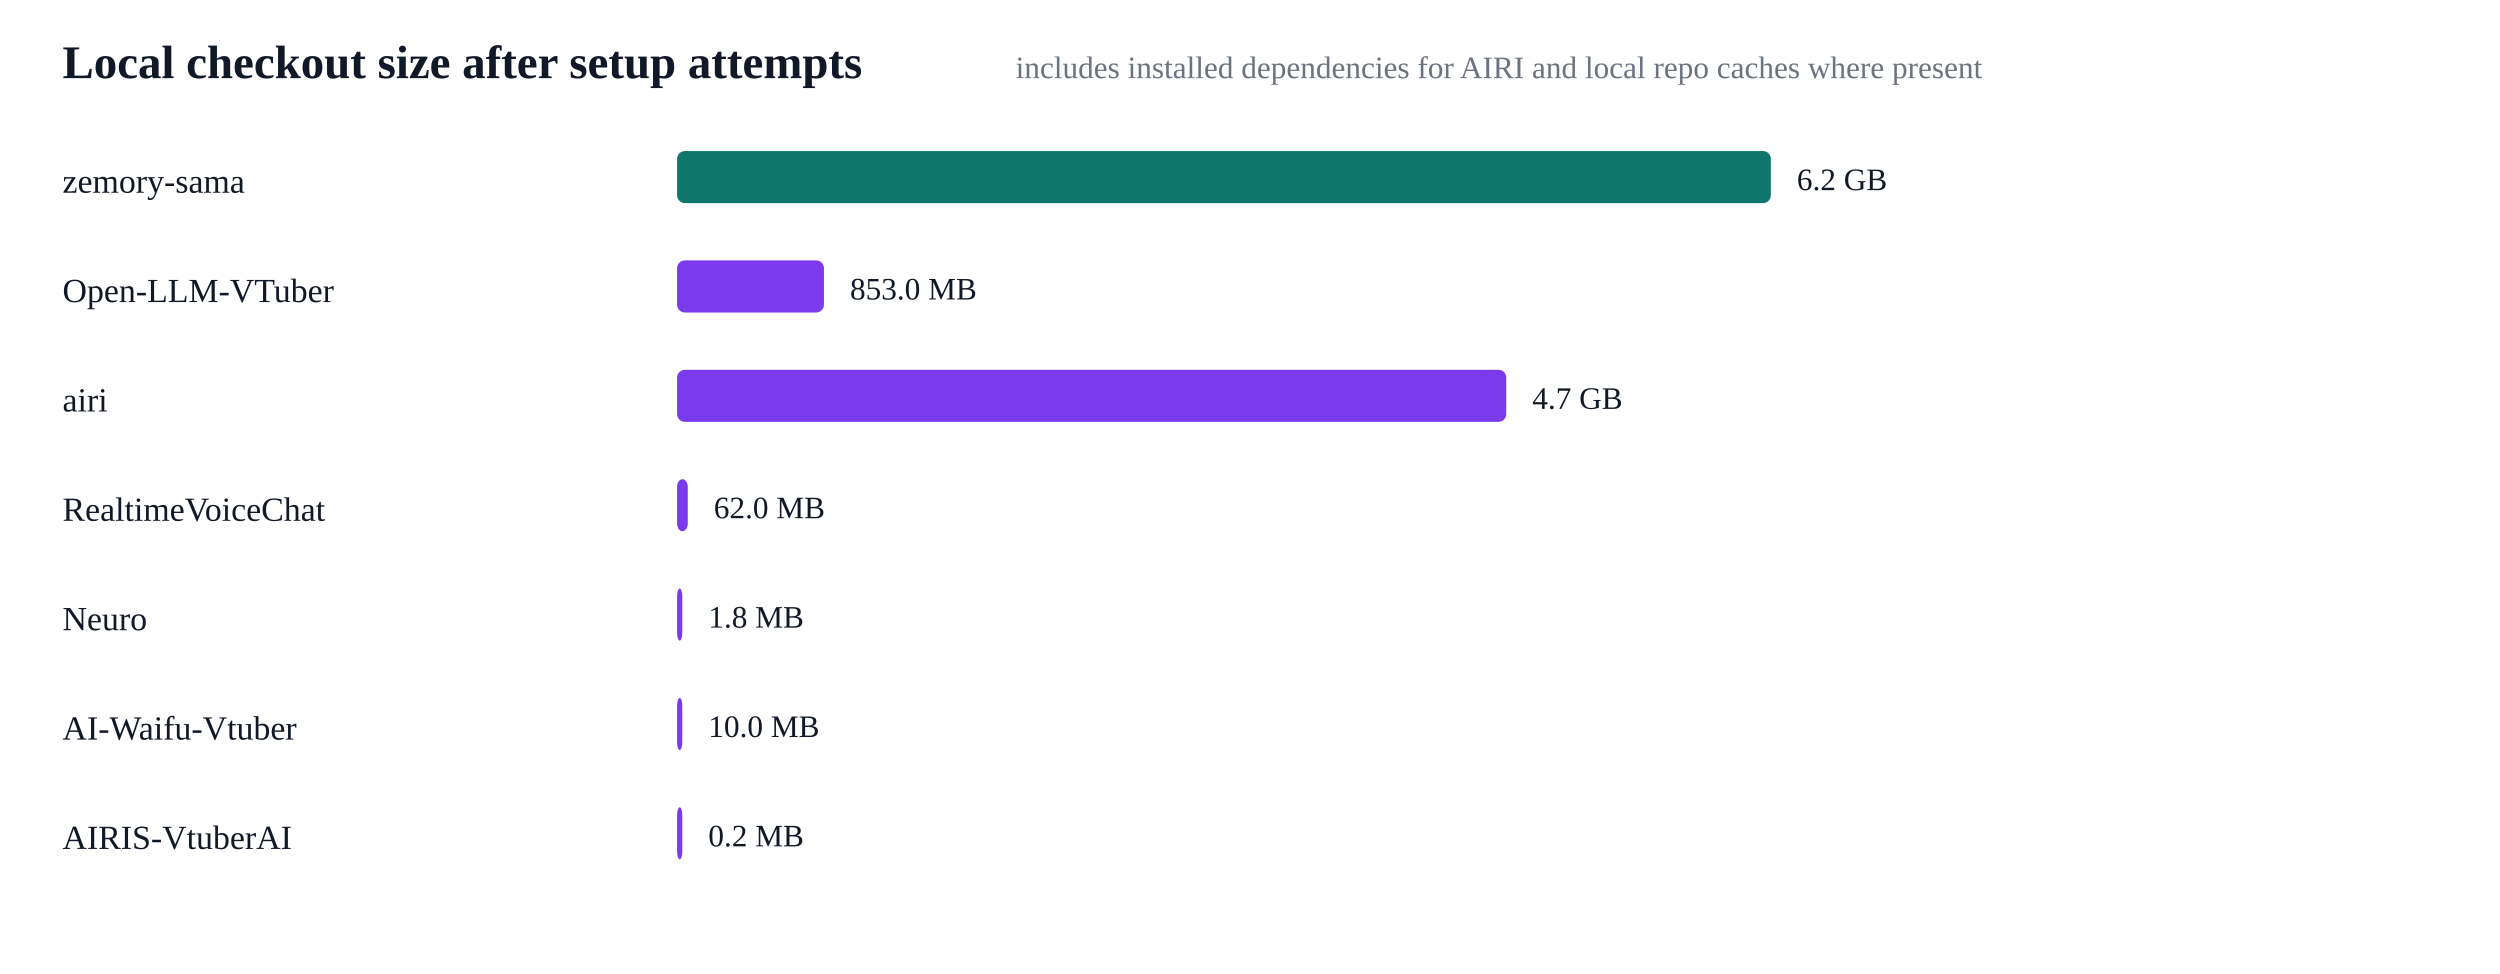
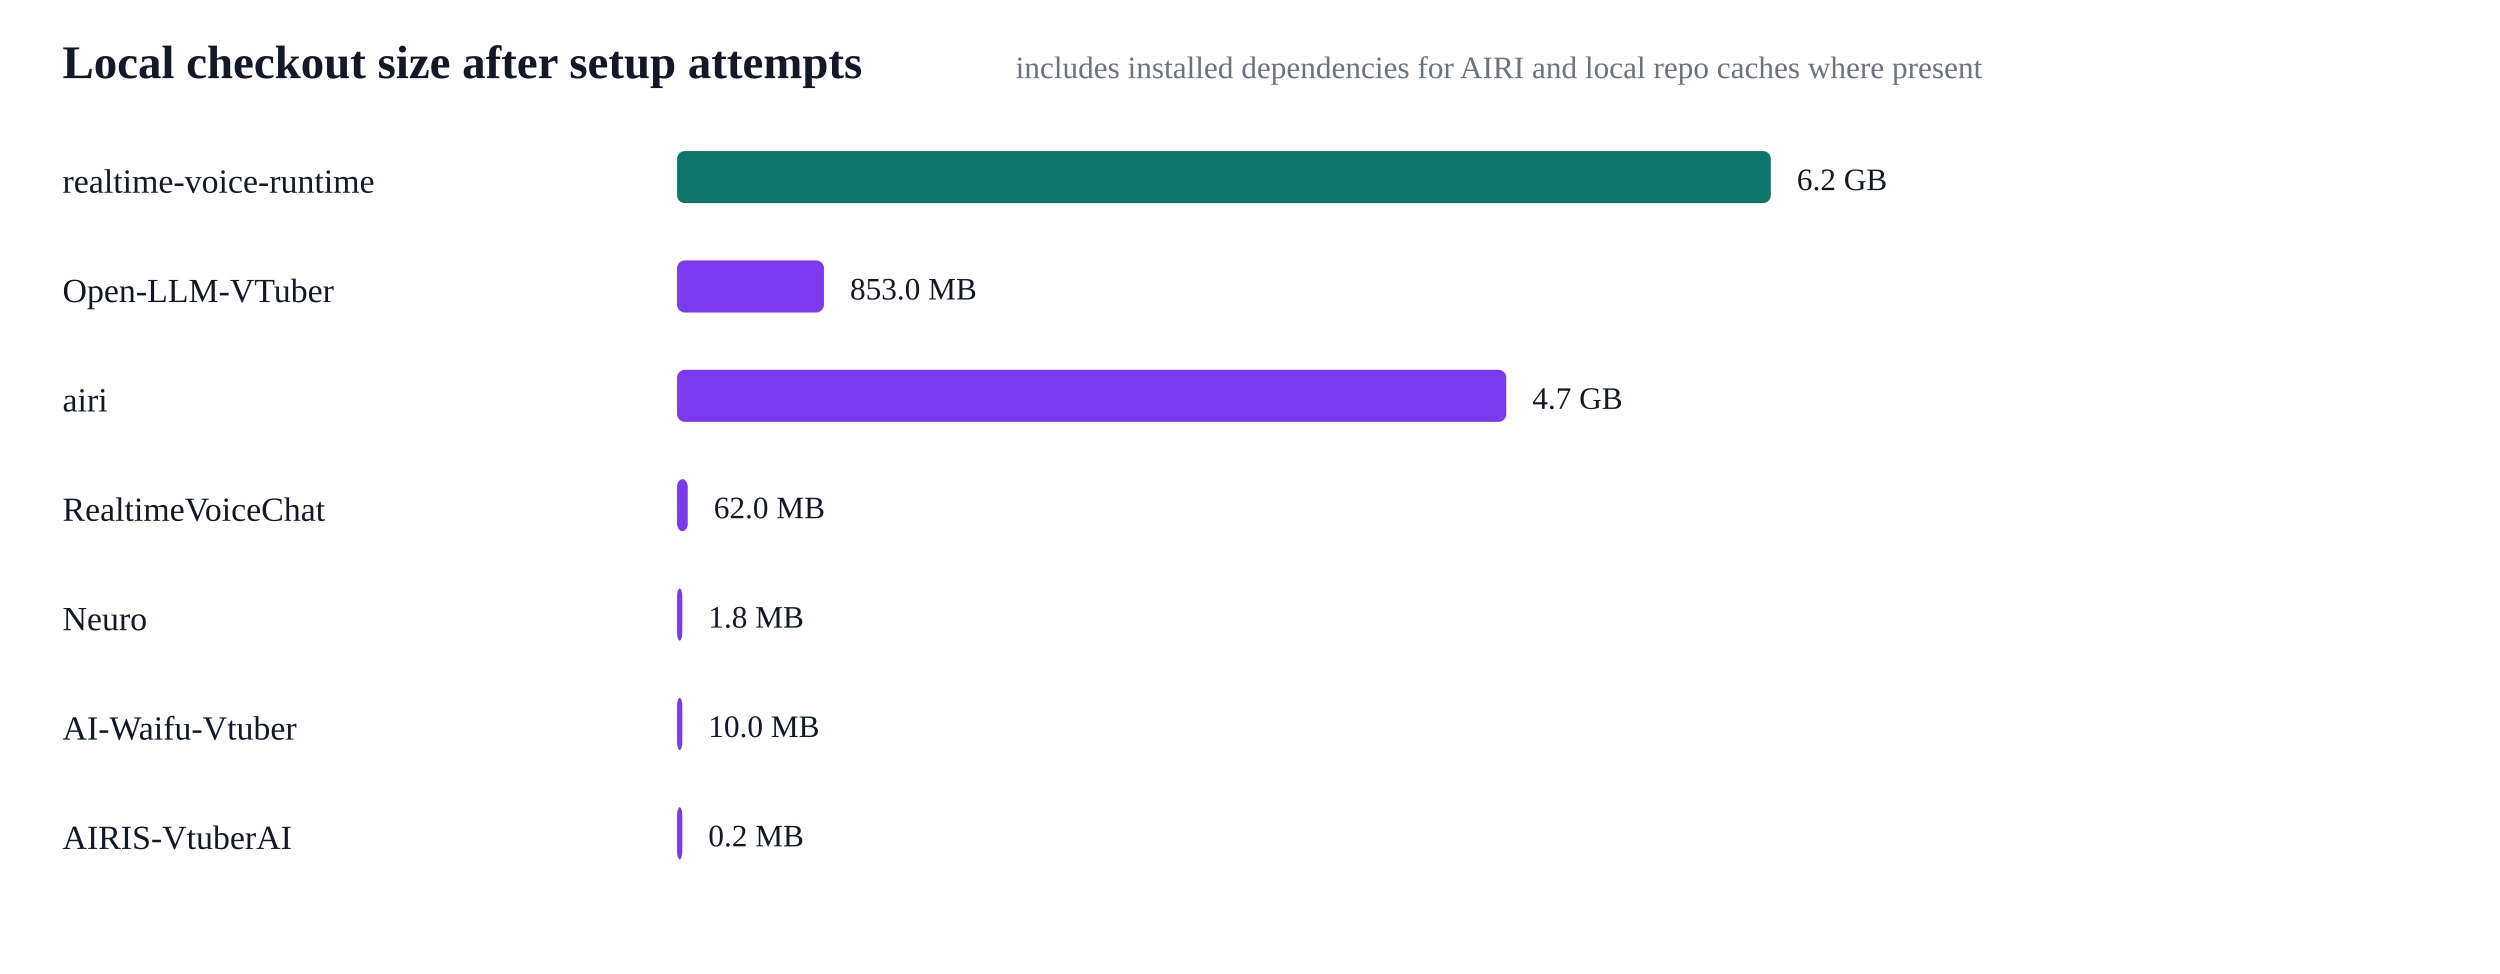
<svg xmlns="http://www.w3.org/2000/svg" width="960" height="374" role="img" aria-label="Repository size comparison chart">
  <rect width="100%" height="100%" fill="#fff" />
  <text x="24" y="30" font-size="18" font-weight="700" fill="#111827">Local checkout size after setup attempts</text>
  <text x="390" y="30" font-size="12" fill="#6b7280">includes installed dependencies for AIRI and local repo caches where present</text>
-   <text x="24" y="74" font-size="13" fill="#111827">zemory-sama</text>
+   <text x="24" y="74" font-size="13" fill="#111827">realtime-voice-runtime</text>
  <rect x="260" y="58" width="420.0" height="20" rx="3" fill="#0f766e" />
  <text x="690.0" y="73" font-size="12" fill="#111827">6.2 GB</text>
  <text x="24" y="116" font-size="13" fill="#111827">Open-LLM-VTuber</text>
  <rect x="260" y="100" width="56.4" height="20" rx="3" fill="#7c3aed" />
  <text x="326.4" y="115" font-size="12" fill="#111827">853.0 MB</text>
  <text x="24" y="158" font-size="13" fill="#111827">airi</text>
  <rect x="260" y="142" width="318.4" height="20" rx="3" fill="#7c3aed" />
  <text x="588.4" y="157" font-size="12" fill="#111827">4.7 GB</text>
  <text x="24" y="200" font-size="13" fill="#111827">RealtimeVoiceChat</text>
  <rect x="260" y="184" width="4.1" height="20" rx="3" fill="#7c3aed" />
  <text x="274.1" y="199" font-size="12" fill="#111827">62.0 MB</text>
  <text x="24" y="242" font-size="13" fill="#111827">Neuro</text>
  <rect x="260" y="226" width="2.0" height="20" rx="3" fill="#7c3aed" />
  <text x="272.0" y="241" font-size="12" fill="#111827">1.8 MB</text>
  <text x="24" y="284" font-size="13" fill="#111827">AI-Waifu-Vtuber</text>
  <rect x="260" y="268" width="2.0" height="20" rx="3" fill="#7c3aed" />
  <text x="272.0" y="283" font-size="12" fill="#111827">10.0 MB</text>
  <text x="24" y="326" font-size="13" fill="#111827">AIRIS-VtuberAI</text>
  <rect x="260" y="310" width="2.0" height="20" rx="3" fill="#7c3aed" />
  <text x="272.0" y="325" font-size="12" fill="#111827">0.2 MB</text>
</svg>
